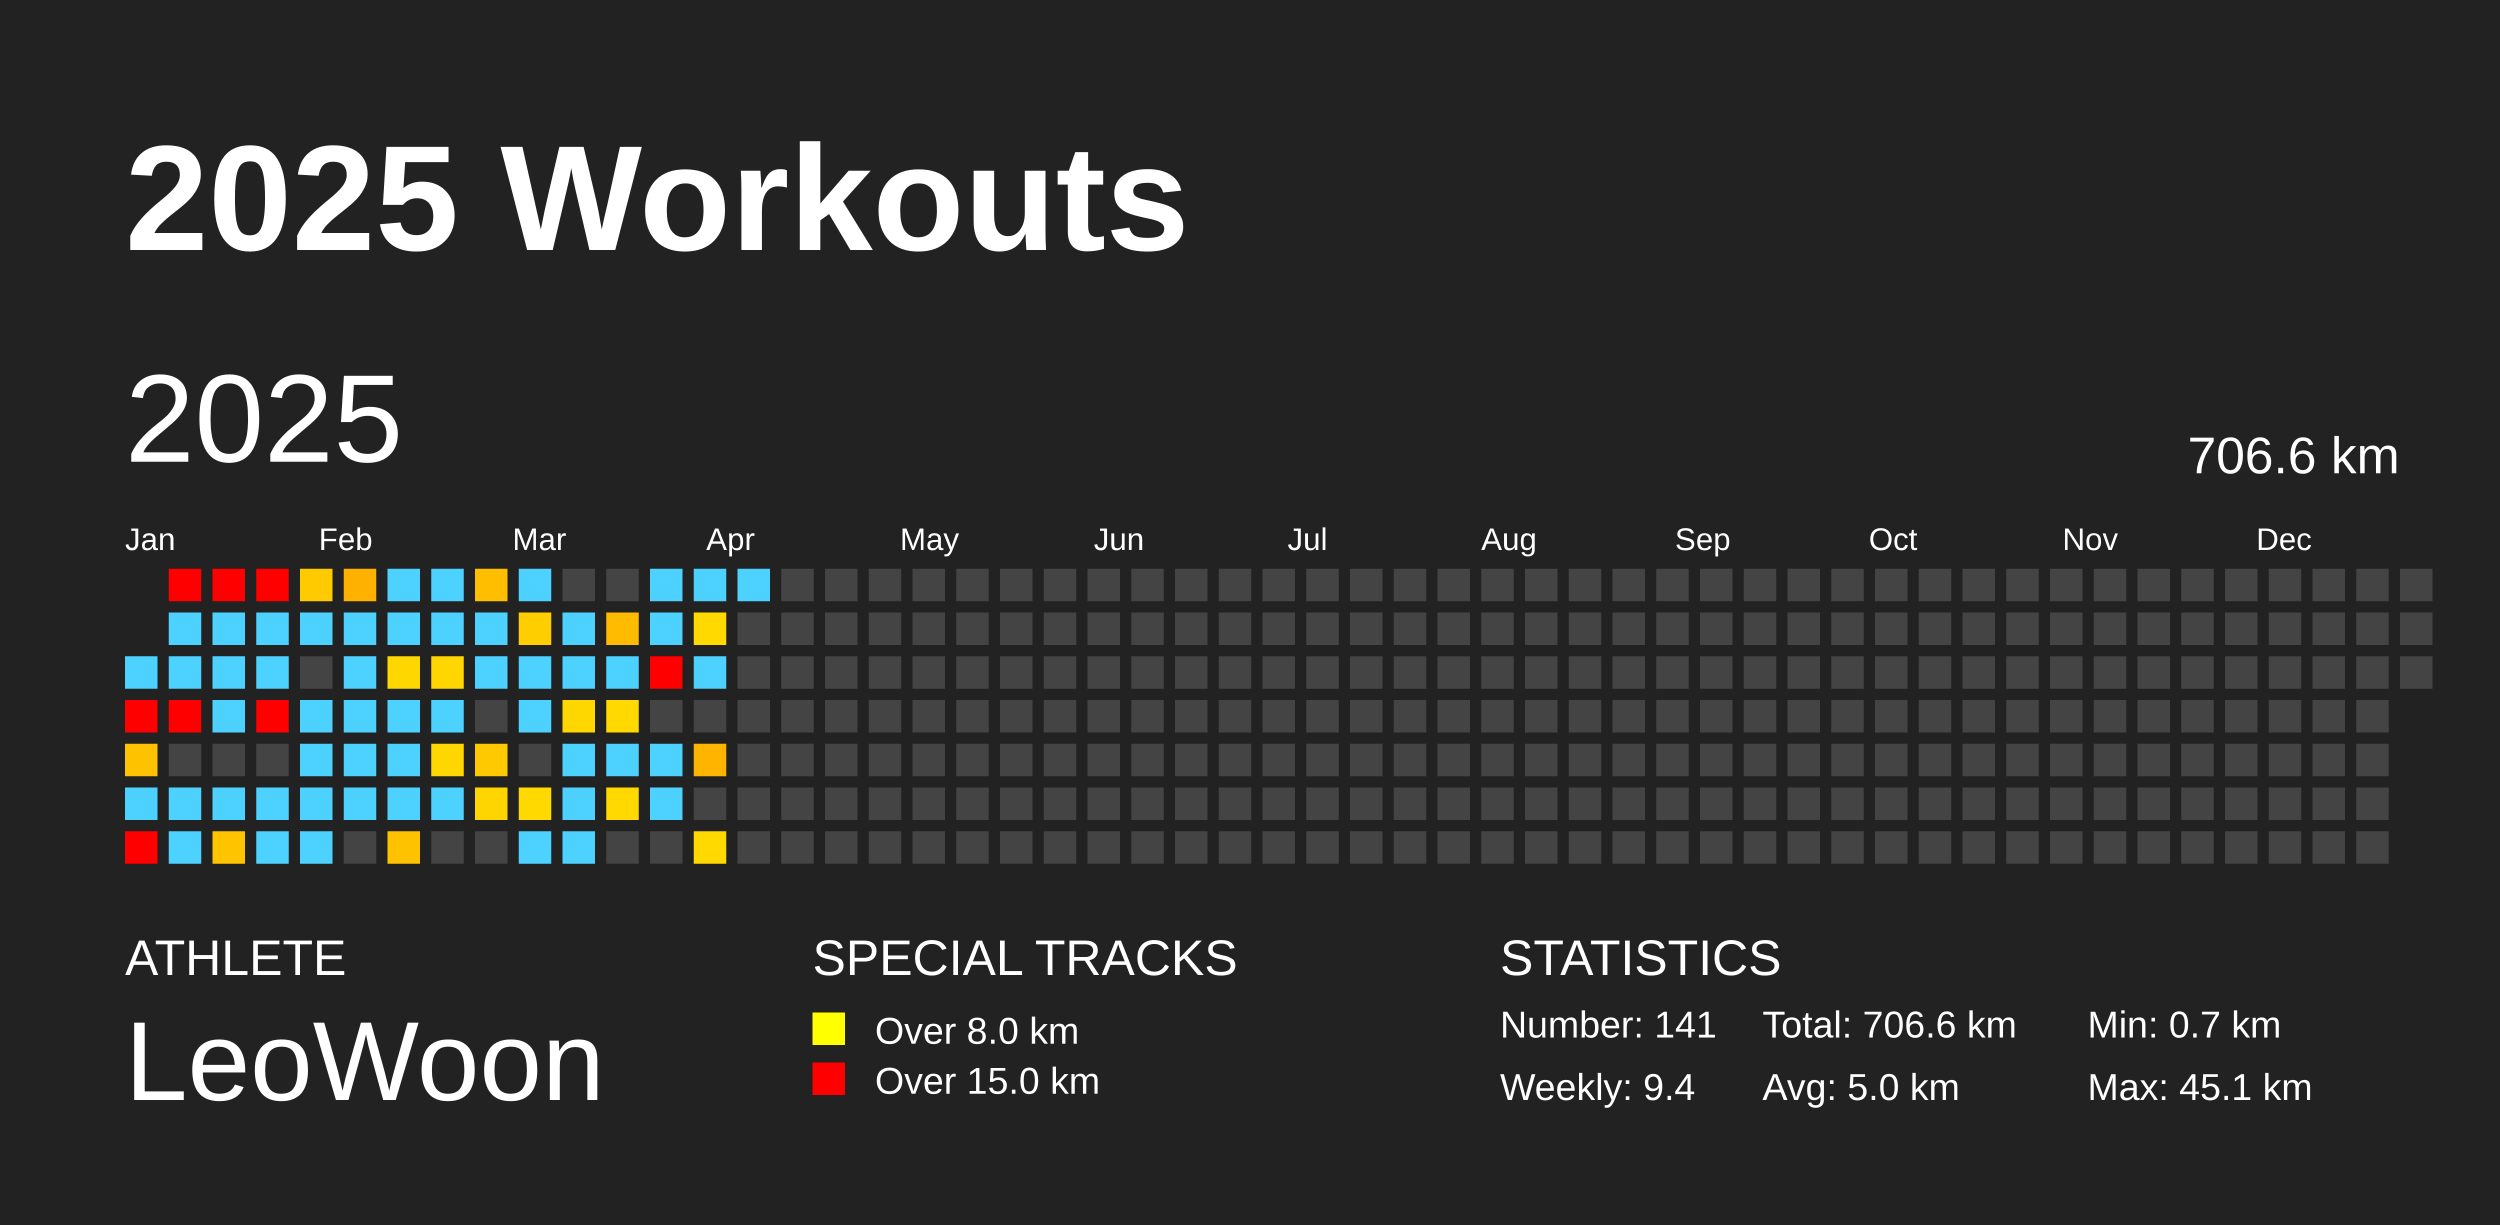
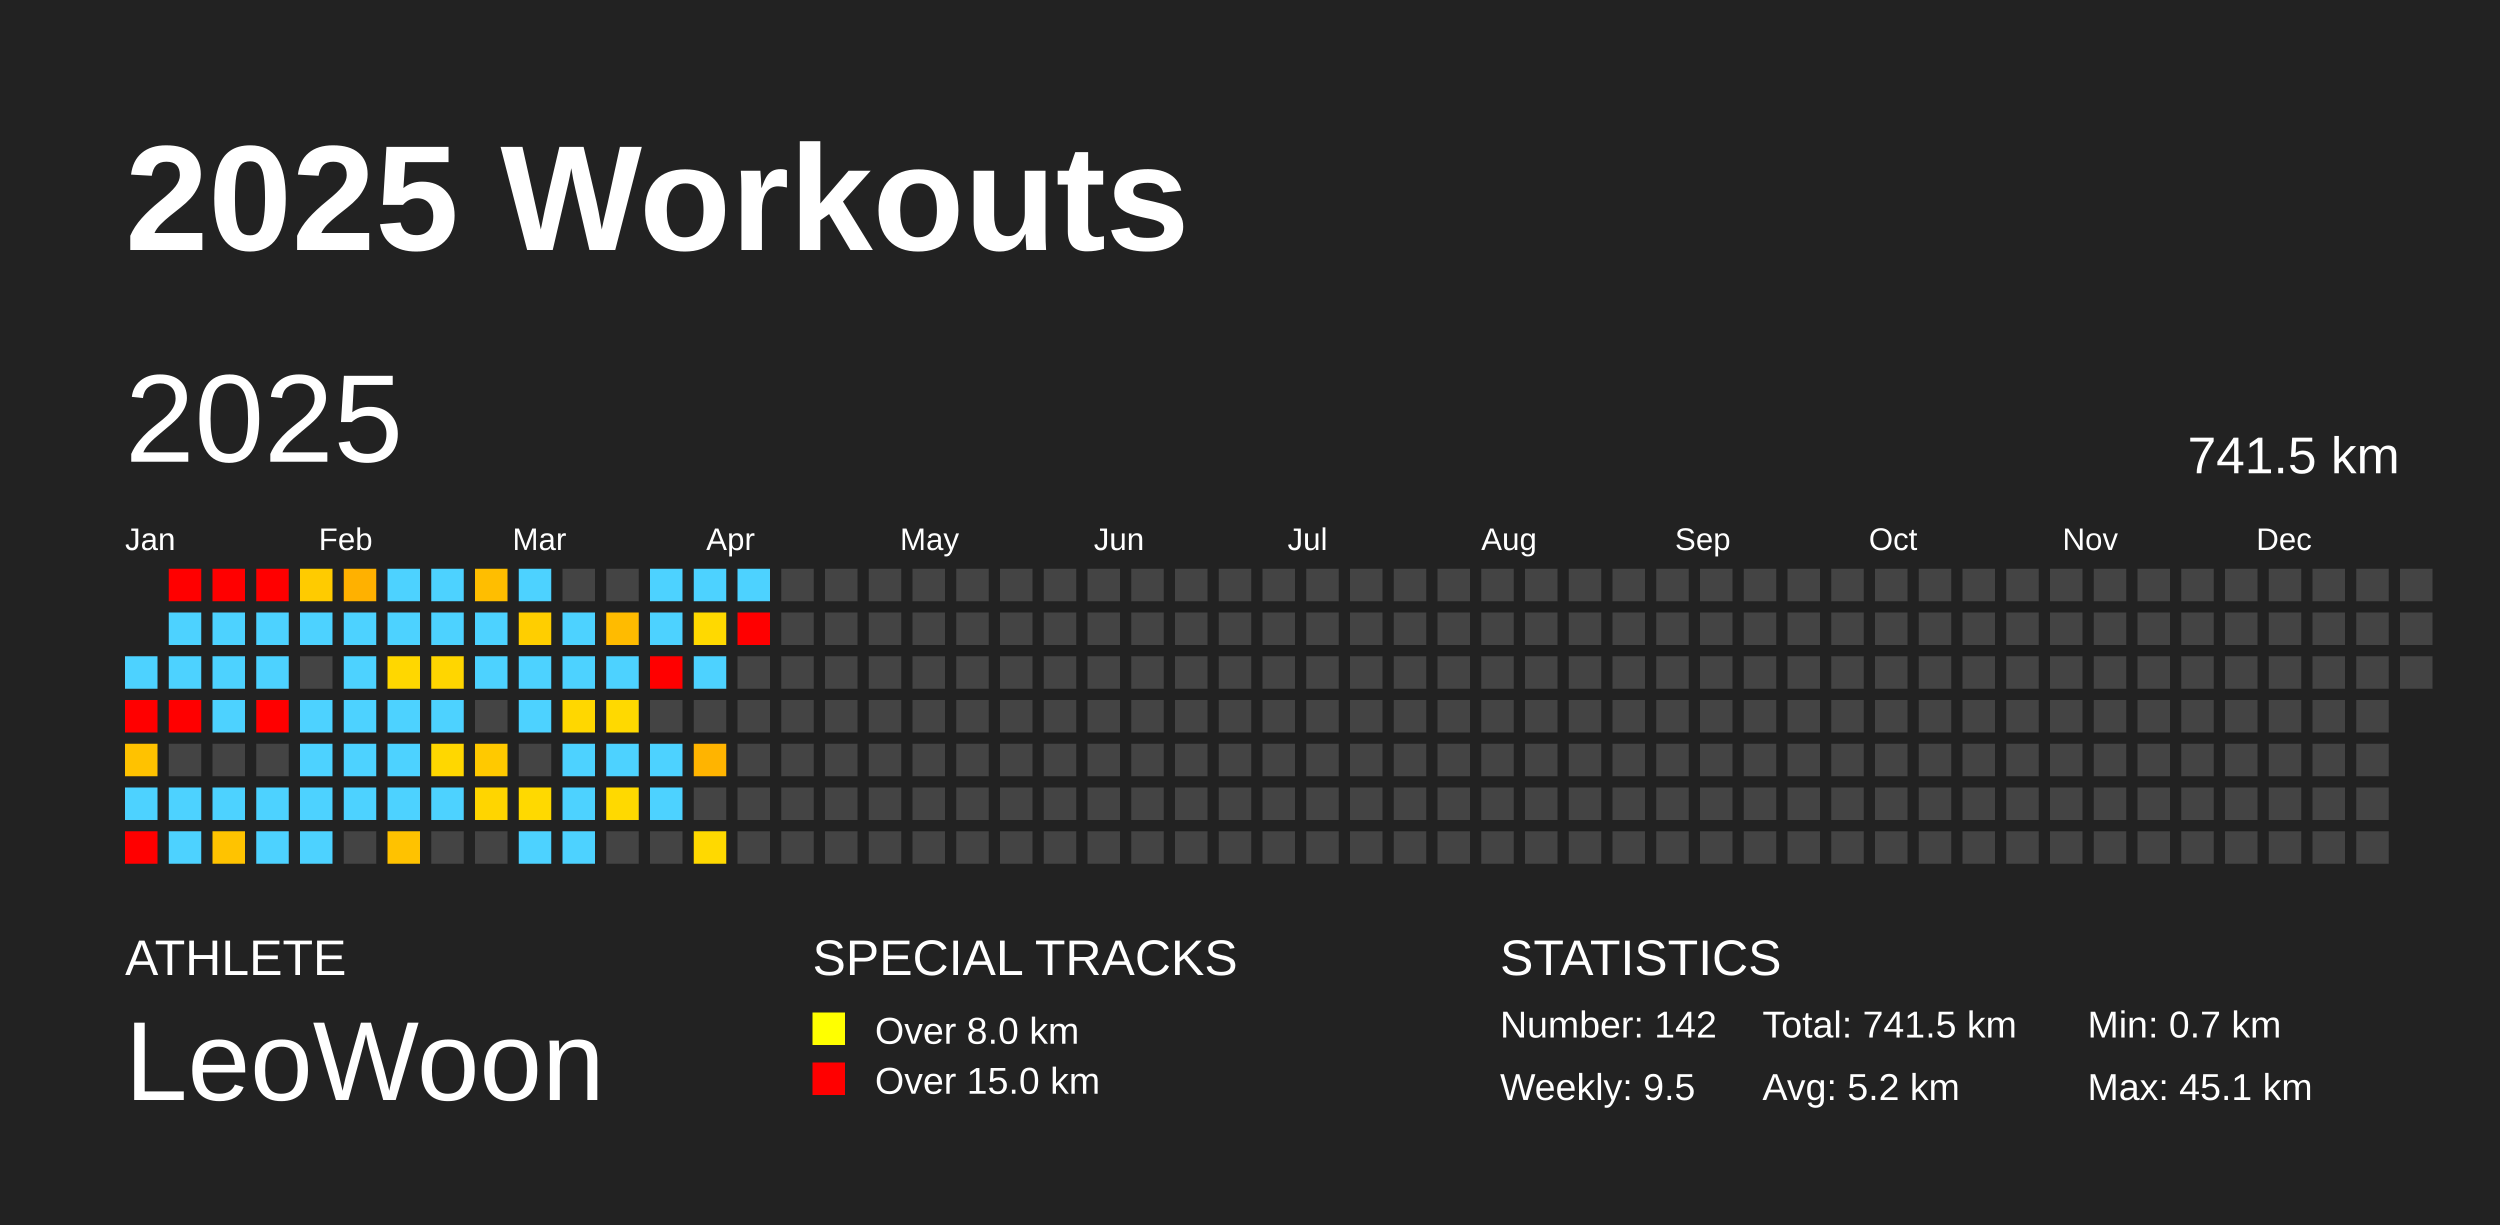
<svg xmlns="http://www.w3.org/2000/svg" baseProfile="full" height="98mm" version="1.1" viewBox="0,0,200,98" width="200mm">
  <defs />
  <rect fill="#222222" height="98" width="200" x="0" y="0" />
  <text fill="#FFFFFF" style="font-size:12px; font-family:Arial; font-weight:bold;" x="10" y="20">2025 Workouts</text>
  <text fill="#FFFFFF" style="font-size:4px; font-family:Arial" x="10" y="78">ATHLETE</text>
  <text fill="#FFFFFF" style="font-size:9px; font-family:Arial" x="10" y="88">LeoWoon</text>
  <text fill="#FFFFFF" style="font-size:4px; font-family:Arial" x="65" y="78">SPECIAL TRACKS</text>
  <rect fill="yellow" height="2.6" width="2.6" x="65" y="81" />
  <text fill="#FFFFFF" style="font-size:3px; font-family:Arial" x="70" y="83.5">Over 8.0 km</text>
  <rect fill="red" height="2.6" width="2.6" x="65" y="85" />
  <text fill="#FFFFFF" style="font-size:3px; font-family:Arial" x="70" y="87.5">Over 15.0 km</text>
  <text fill="#FFFFFF" style="font-size:4px; font-family:Arial" x="120" y="78">STATISTICS</text>
-   <text fill="#FFFFFF" style="font-size:3px; font-family:Arial" x="120" y="83">Number: 141</text>
-   <text fill="#FFFFFF" style="font-size:3px; font-family:Arial" x="120" y="88">Weekly: 9.4</text>
-   <text fill="#FFFFFF" style="font-size:3px; font-family:Arial" x="141" y="83">Total: 706.6 km</text>
-   <text fill="#FFFFFF" style="font-size:3px; font-family:Arial" x="141" y="88">Avg: 5.0 km</text>
+   <text fill="#FFFFFF" style="font-size:3px; font-family:Arial" x="120" y="83">Number: 142</text>
+   <text fill="#FFFFFF" style="font-size:3px; font-family:Arial" x="120" y="88">Weekly: 9.5</text>
+   <text fill="#FFFFFF" style="font-size:3px; font-family:Arial" x="141" y="83">Total: 741.5 km</text>
+   <text fill="#FFFFFF" style="font-size:3px; font-family:Arial" x="141" y="88">Avg: 5.2 km</text>
  <text fill="#FFFFFF" style="font-size:3px; font-family:Arial" x="167" y="83">Min: 0.7 km</text>
  <text fill="#FFFFFF" style="font-size:3px; font-family:Arial" x="167" y="88">Max: 45.1 km</text>
  <text dominant-baseline="hanging" fill="#FFFFFF" style="font-size:10.0px; font-family:Arial;" x="10" y="30">2025</text>
-   <text dominant-baseline="hanging" fill="#FFFFFF" style="font-size:4.125px; font-family:Arial;" x="175" y="35">706.6 km</text>
+   <text dominant-baseline="hanging" fill="#FFFFFF" style="font-size:4.125px; font-family:Arial;" x="175" y="35">741.5 km</text>
  <text fill="#FFFFFF" style="font-size:2.5px; font-family:Arial" x="10.0" y="44">Jan</text>
  <text fill="#FFFFFF" style="font-size:2.5px; font-family:Arial" x="25.5" y="44">Feb</text>
  <text fill="#FFFFFF" style="font-size:2.5px; font-family:Arial" x="41.0" y="44">Mar</text>
  <text fill="#FFFFFF" style="font-size:2.5px; font-family:Arial" x="56.5" y="44">Apr</text>
  <text fill="#FFFFFF" style="font-size:2.5px; font-family:Arial" x="72.0" y="44">May</text>
  <text fill="#FFFFFF" style="font-size:2.5px; font-family:Arial" x="87.5" y="44">Jun</text>
  <text fill="#FFFFFF" style="font-size:2.5px; font-family:Arial" x="103.0" y="44">Jul</text>
  <text fill="#FFFFFF" style="font-size:2.5px; font-family:Arial" x="118.5" y="44">Aug</text>
  <text fill="#FFFFFF" style="font-size:2.5px; font-family:Arial" x="134.0" y="44">Sep</text>
  <text fill="#FFFFFF" style="font-size:2.5px; font-family:Arial" x="149.5" y="44">Oct</text>
  <text fill="#FFFFFF" style="font-size:2.5px; font-family:Arial" x="165.0" y="44">Nov</text>
  <text fill="#FFFFFF" style="font-size:2.5px; font-family:Arial" x="180.5" y="44">Dec</text>
  <rect fill="#4dd2ff" height="2.6" width="2.6" x="10.0" y="52.5" />
  <rect fill="red" height="2.6" width="2.6" x="10.0" y="56.0" />
  <rect fill="#ffc200" height="2.6" width="2.6" x="10.0" y="59.5" />
  <rect fill="#4dd2ff" height="2.6" width="2.6" x="10.0" y="63.0" />
  <rect fill="red" height="2.6" width="2.6" x="10.0" y="66.5" />
  <rect fill="red" height="2.6" width="2.6" x="13.5" y="45.5" />
  <rect fill="#4dd2ff" height="2.6" width="2.6" x="13.5" y="49.0" />
  <rect fill="#4dd2ff" height="2.6" width="2.6" x="13.5" y="52.5" />
  <rect fill="red" height="2.6" width="2.6" x="13.5" y="56.0" />
  <rect fill="#444444" height="2.6" width="2.6" x="13.5" y="59.5" />
  <rect fill="#4dd2ff" height="2.6" width="2.6" x="13.5" y="63.0" />
  <rect fill="#4dd2ff" height="2.6" width="2.6" x="13.5" y="66.5" />
  <rect fill="red" height="2.6" width="2.6" x="17.0" y="45.5" />
  <rect fill="#4dd2ff" height="2.6" width="2.6" x="17.0" y="49.0" />
  <rect fill="#4dd2ff" height="2.6" width="2.6" x="17.0" y="52.5" />
  <rect fill="#4dd2ff" height="2.6" width="2.6" x="17.0" y="56.0" />
  <rect fill="#444444" height="2.6" width="2.6" x="17.0" y="59.5" />
  <rect fill="#4dd2ff" height="2.6" width="2.6" x="17.0" y="63.0" />
  <rect fill="#ffc300" height="2.6" width="2.6" x="17.0" y="66.5" />
  <rect fill="red" height="2.6" width="2.6" x="20.5" y="45.5" />
  <rect fill="#4dd2ff" height="2.6" width="2.6" x="20.5" y="49.0" />
  <rect fill="#4dd2ff" height="2.6" width="2.6" x="20.5" y="52.5" />
  <rect fill="red" height="2.6" width="2.6" x="20.5" y="56.0" />
  <rect fill="#444444" height="2.6" width="2.6" x="20.5" y="59.5" />
  <rect fill="#4dd2ff" height="2.6" width="2.6" x="20.5" y="63.0" />
  <rect fill="#4dd2ff" height="2.6" width="2.6" x="20.5" y="66.5" />
  <rect fill="#ffcb00" height="2.6" width="2.6" x="24.0" y="45.5" />
  <rect fill="#4dd2ff" height="2.6" width="2.6" x="24.0" y="49.0" />
  <rect fill="#444444" height="2.6" width="2.6" x="24.0" y="52.5" />
  <rect fill="#4dd2ff" height="2.6" width="2.6" x="24.0" y="56.0" />
  <rect fill="#4dd2ff" height="2.6" width="2.6" x="24.0" y="59.5" />
  <rect fill="#4dd2ff" height="2.6" width="2.6" x="24.0" y="63.0" />
  <rect fill="#4dd2ff" height="2.6" width="2.6" x="24.0" y="66.5" />
  <rect fill="#ffb100" height="2.6" width="2.6" x="27.5" y="45.5" />
  <rect fill="#4dd2ff" height="2.6" width="2.6" x="27.5" y="49.0" />
  <rect fill="#4dd2ff" height="2.6" width="2.6" x="27.5" y="52.5" />
  <rect fill="#4dd2ff" height="2.6" width="2.6" x="27.5" y="56.0" />
  <rect fill="#4dd2ff" height="2.6" width="2.6" x="27.5" y="59.5" />
  <rect fill="#4dd2ff" height="2.6" width="2.6" x="27.5" y="63.0" />
  <rect fill="#444444" height="2.6" width="2.6" x="27.5" y="66.5" />
  <rect fill="#4dd2ff" height="2.6" width="2.6" x="31.0" y="45.5" />
  <rect fill="#4dd2ff" height="2.6" width="2.6" x="31.0" y="49.0" />
  <rect fill="#ffd700" height="2.6" width="2.6" x="31.0" y="52.5" />
  <rect fill="#4dd2ff" height="2.6" width="2.6" x="31.0" y="56.0" />
  <rect fill="#4dd2ff" height="2.6" width="2.6" x="31.0" y="59.5" />
  <rect fill="#4dd2ff" height="2.6" width="2.6" x="31.0" y="63.0" />
  <rect fill="#ffc200" height="2.6" width="2.6" x="31.0" y="66.5" />
  <rect fill="#4dd2ff" height="2.6" width="2.6" x="34.5" y="45.5" />
  <rect fill="#4dd2ff" height="2.6" width="2.6" x="34.5" y="49.0" />
  <rect fill="#ffd600" height="2.6" width="2.6" x="34.5" y="52.5" />
  <rect fill="#4dd2ff" height="2.6" width="2.6" x="34.5" y="56.0" />
  <rect fill="#ffd700" height="2.6" width="2.6" x="34.5" y="59.5" />
  <rect fill="#4dd2ff" height="2.6" width="2.6" x="34.5" y="63.0" />
  <rect fill="#444444" height="2.6" width="2.6" x="34.5" y="66.5" />
  <rect fill="#ffbe00" height="2.6" width="2.6" x="38.0" y="45.5" />
  <rect fill="#4dd2ff" height="2.6" width="2.6" x="38.0" y="49.0" />
  <rect fill="#4dd2ff" height="2.6" width="2.6" x="38.0" y="52.5" />
  <rect fill="#444444" height="2.6" width="2.6" x="38.0" y="56.0" />
  <rect fill="#ffc900" height="2.6" width="2.6" x="38.0" y="59.5" />
  <rect fill="#ffd500" height="2.6" width="2.6" x="38.0" y="63.0" />
  <rect fill="#444444" height="2.6" width="2.6" x="38.0" y="66.5" />
  <rect fill="#4dd2ff" height="2.6" width="2.6" x="41.5" y="45.5" />
  <rect fill="#ffce00" height="2.6" width="2.6" x="41.5" y="49.0" />
  <rect fill="#4dd2ff" height="2.6" width="2.6" x="41.5" y="52.5" />
  <rect fill="#4dd2ff" height="2.6" width="2.6" x="41.5" y="56.0" />
  <rect fill="#444444" height="2.6" width="2.6" x="41.5" y="59.5" />
  <rect fill="#ffd900" height="2.6" width="2.6" x="41.5" y="63.0" />
  <rect fill="#4dd2ff" height="2.6" width="2.6" x="41.5" y="66.5" />
  <rect fill="#444444" height="2.6" width="2.6" x="45.0" y="45.5" />
  <rect fill="#4dd2ff" height="2.6" width="2.6" x="45.0" y="49.0" />
  <rect fill="#4dd2ff" height="2.6" width="2.6" x="45.0" y="52.5" />
  <rect fill="#ffd700" height="2.6" width="2.6" x="45.0" y="56.0" />
  <rect fill="#4dd2ff" height="2.6" width="2.6" x="45.0" y="59.5" />
  <rect fill="#4dd2ff" height="2.6" width="2.6" x="45.0" y="63.0" />
  <rect fill="#4dd2ff" height="2.6" width="2.6" x="45.0" y="66.5" />
  <rect fill="#444444" height="2.6" width="2.6" x="48.5" y="45.5" />
  <rect fill="#ffbb00" height="2.6" width="2.6" x="48.5" y="49.0" />
  <rect fill="#4dd2ff" height="2.6" width="2.6" x="48.5" y="52.5" />
  <rect fill="#ffd900" height="2.6" width="2.6" x="48.5" y="56.0" />
  <rect fill="#4dd2ff" height="2.6" width="2.6" x="48.5" y="59.5" />
  <rect fill="#ffd900" height="2.6" width="2.6" x="48.5" y="63.0" />
  <rect fill="#444444" height="2.6" width="2.6" x="48.5" y="66.5" />
  <rect fill="#4dd2ff" height="2.6" width="2.6" x="52.0" y="45.5" />
  <rect fill="#4dd2ff" height="2.6" width="2.6" x="52.0" y="49.0" />
  <rect fill="red" height="2.6" width="2.6" x="52.0" y="52.5" />
  <rect fill="#444444" height="2.6" width="2.6" x="52.0" y="56.0" />
  <rect fill="#4dd2ff" height="2.6" width="2.6" x="52.0" y="59.5" />
  <rect fill="#4dd2ff" height="2.6" width="2.6" x="52.0" y="63.0" />
  <rect fill="#444444" height="2.6" width="2.6" x="52.0" y="66.5" />
  <rect fill="#4dd2ff" height="2.6" width="2.6" x="55.5" y="45.5" />
  <rect fill="#ffd900" height="2.6" width="2.6" x="55.5" y="49.0" />
  <rect fill="#4dd2ff" height="2.6" width="2.6" x="55.5" y="52.5" />
  <rect fill="#444444" height="2.6" width="2.6" x="55.5" y="56.0" />
  <rect fill="#ffb400" height="2.6" width="2.6" x="55.5" y="59.5" />
  <rect fill="#444444" height="2.6" width="2.6" x="55.5" y="63.0" />
  <rect fill="#ffd900" height="2.6" width="2.6" x="55.5" y="66.5" />
  <rect fill="#4dd2ff" height="2.6" width="2.6" x="59.0" y="45.5" />
-   <rect fill="#444444" height="2.6" width="2.6" x="59.0" y="49.0" />
+   <rect fill="red" height="2.6" width="2.6" x="59.0" y="49.0" />
  <rect fill="#444444" height="2.6" width="2.6" x="59.0" y="52.5" />
  <rect fill="#444444" height="2.6" width="2.6" x="59.0" y="56.0" />
  <rect fill="#444444" height="2.6" width="2.6" x="59.0" y="59.5" />
  <rect fill="#444444" height="2.6" width="2.6" x="59.0" y="63.0" />
  <rect fill="#444444" height="2.6" width="2.6" x="59.0" y="66.5" />
  <rect fill="#444444" height="2.6" width="2.6" x="62.5" y="45.5" />
  <rect fill="#444444" height="2.6" width="2.6" x="62.5" y="49.0" />
  <rect fill="#444444" height="2.6" width="2.6" x="62.5" y="52.5" />
  <rect fill="#444444" height="2.6" width="2.6" x="62.5" y="56.0" />
  <rect fill="#444444" height="2.6" width="2.6" x="62.5" y="59.5" />
  <rect fill="#444444" height="2.6" width="2.6" x="62.5" y="63.0" />
  <rect fill="#444444" height="2.6" width="2.6" x="62.5" y="66.5" />
  <rect fill="#444444" height="2.6" width="2.6" x="66.0" y="45.5" />
  <rect fill="#444444" height="2.6" width="2.6" x="66.0" y="49.0" />
  <rect fill="#444444" height="2.6" width="2.6" x="66.0" y="52.5" />
  <rect fill="#444444" height="2.6" width="2.6" x="66.0" y="56.0" />
  <rect fill="#444444" height="2.6" width="2.6" x="66.0" y="59.5" />
  <rect fill="#444444" height="2.6" width="2.6" x="66.0" y="63.0" />
  <rect fill="#444444" height="2.6" width="2.6" x="66.0" y="66.5" />
  <rect fill="#444444" height="2.6" width="2.6" x="69.5" y="45.5" />
  <rect fill="#444444" height="2.6" width="2.6" x="69.5" y="49.0" />
  <rect fill="#444444" height="2.6" width="2.6" x="69.5" y="52.5" />
  <rect fill="#444444" height="2.6" width="2.6" x="69.5" y="56.0" />
  <rect fill="#444444" height="2.6" width="2.6" x="69.5" y="59.5" />
  <rect fill="#444444" height="2.6" width="2.6" x="69.5" y="63.0" />
  <rect fill="#444444" height="2.6" width="2.6" x="69.5" y="66.5" />
  <rect fill="#444444" height="2.6" width="2.6" x="73.0" y="45.5" />
  <rect fill="#444444" height="2.6" width="2.6" x="73.0" y="49.0" />
  <rect fill="#444444" height="2.6" width="2.6" x="73.0" y="52.5" />
  <rect fill="#444444" height="2.6" width="2.6" x="73.0" y="56.0" />
  <rect fill="#444444" height="2.6" width="2.6" x="73.0" y="59.5" />
  <rect fill="#444444" height="2.6" width="2.6" x="73.0" y="63.0" />
  <rect fill="#444444" height="2.6" width="2.6" x="73.0" y="66.5" />
  <rect fill="#444444" height="2.6" width="2.6" x="76.5" y="45.5" />
  <rect fill="#444444" height="2.6" width="2.6" x="76.5" y="49.0" />
  <rect fill="#444444" height="2.6" width="2.6" x="76.5" y="52.5" />
  <rect fill="#444444" height="2.6" width="2.6" x="76.5" y="56.0" />
  <rect fill="#444444" height="2.6" width="2.6" x="76.5" y="59.5" />
  <rect fill="#444444" height="2.6" width="2.6" x="76.5" y="63.0" />
  <rect fill="#444444" height="2.6" width="2.6" x="76.5" y="66.5" />
  <rect fill="#444444" height="2.6" width="2.6" x="80.0" y="45.5" />
  <rect fill="#444444" height="2.6" width="2.6" x="80.0" y="49.0" />
  <rect fill="#444444" height="2.6" width="2.6" x="80.0" y="52.5" />
  <rect fill="#444444" height="2.6" width="2.6" x="80.0" y="56.0" />
  <rect fill="#444444" height="2.6" width="2.6" x="80.0" y="59.5" />
  <rect fill="#444444" height="2.6" width="2.6" x="80.0" y="63.0" />
  <rect fill="#444444" height="2.6" width="2.6" x="80.0" y="66.5" />
  <rect fill="#444444" height="2.6" width="2.6" x="83.5" y="45.5" />
  <rect fill="#444444" height="2.6" width="2.6" x="83.5" y="49.0" />
  <rect fill="#444444" height="2.6" width="2.6" x="83.5" y="52.5" />
  <rect fill="#444444" height="2.6" width="2.6" x="83.5" y="56.0" />
  <rect fill="#444444" height="2.6" width="2.6" x="83.5" y="59.5" />
  <rect fill="#444444" height="2.6" width="2.6" x="83.5" y="63.0" />
  <rect fill="#444444" height="2.6" width="2.6" x="83.5" y="66.5" />
  <rect fill="#444444" height="2.6" width="2.6" x="87.0" y="45.5" />
  <rect fill="#444444" height="2.6" width="2.6" x="87.0" y="49.0" />
  <rect fill="#444444" height="2.6" width="2.6" x="87.0" y="52.5" />
  <rect fill="#444444" height="2.6" width="2.6" x="87.0" y="56.0" />
  <rect fill="#444444" height="2.6" width="2.6" x="87.0" y="59.5" />
  <rect fill="#444444" height="2.6" width="2.6" x="87.0" y="63.0" />
  <rect fill="#444444" height="2.6" width="2.6" x="87.0" y="66.5" />
  <rect fill="#444444" height="2.6" width="2.6" x="90.5" y="45.5" />
  <rect fill="#444444" height="2.6" width="2.6" x="90.5" y="49.0" />
  <rect fill="#444444" height="2.6" width="2.6" x="90.5" y="52.5" />
  <rect fill="#444444" height="2.6" width="2.6" x="90.5" y="56.0" />
  <rect fill="#444444" height="2.6" width="2.6" x="90.5" y="59.5" />
  <rect fill="#444444" height="2.6" width="2.6" x="90.5" y="63.0" />
  <rect fill="#444444" height="2.6" width="2.6" x="90.5" y="66.5" />
  <rect fill="#444444" height="2.6" width="2.6" x="94.0" y="45.5" />
  <rect fill="#444444" height="2.6" width="2.6" x="94.0" y="49.0" />
  <rect fill="#444444" height="2.6" width="2.6" x="94.0" y="52.5" />
  <rect fill="#444444" height="2.6" width="2.6" x="94.0" y="56.0" />
  <rect fill="#444444" height="2.6" width="2.6" x="94.0" y="59.5" />
  <rect fill="#444444" height="2.6" width="2.6" x="94.0" y="63.0" />
  <rect fill="#444444" height="2.6" width="2.6" x="94.0" y="66.5" />
  <rect fill="#444444" height="2.6" width="2.6" x="97.5" y="45.5" />
  <rect fill="#444444" height="2.6" width="2.6" x="97.5" y="49.0" />
  <rect fill="#444444" height="2.6" width="2.6" x="97.5" y="52.5" />
  <rect fill="#444444" height="2.6" width="2.6" x="97.5" y="56.0" />
  <rect fill="#444444" height="2.6" width="2.6" x="97.5" y="59.5" />
  <rect fill="#444444" height="2.6" width="2.6" x="97.5" y="63.0" />
  <rect fill="#444444" height="2.6" width="2.6" x="97.5" y="66.5" />
  <rect fill="#444444" height="2.6" width="2.6" x="101.0" y="45.5" />
  <rect fill="#444444" height="2.6" width="2.6" x="101.0" y="49.0" />
  <rect fill="#444444" height="2.6" width="2.6" x="101.0" y="52.5" />
  <rect fill="#444444" height="2.6" width="2.6" x="101.0" y="56.0" />
  <rect fill="#444444" height="2.6" width="2.6" x="101.0" y="59.5" />
  <rect fill="#444444" height="2.6" width="2.6" x="101.0" y="63.0" />
  <rect fill="#444444" height="2.6" width="2.6" x="101.0" y="66.5" />
  <rect fill="#444444" height="2.6" width="2.6" x="104.5" y="45.5" />
  <rect fill="#444444" height="2.6" width="2.6" x="104.5" y="49.0" />
  <rect fill="#444444" height="2.6" width="2.6" x="104.5" y="52.5" />
  <rect fill="#444444" height="2.6" width="2.6" x="104.5" y="56.0" />
  <rect fill="#444444" height="2.6" width="2.6" x="104.5" y="59.5" />
  <rect fill="#444444" height="2.6" width="2.6" x="104.5" y="63.0" />
  <rect fill="#444444" height="2.6" width="2.6" x="104.5" y="66.5" />
  <rect fill="#444444" height="2.6" width="2.6" x="108.0" y="45.5" />
  <rect fill="#444444" height="2.6" width="2.6" x="108.0" y="49.0" />
  <rect fill="#444444" height="2.6" width="2.6" x="108.0" y="52.5" />
  <rect fill="#444444" height="2.6" width="2.6" x="108.0" y="56.0" />
  <rect fill="#444444" height="2.6" width="2.6" x="108.0" y="59.5" />
  <rect fill="#444444" height="2.6" width="2.6" x="108.0" y="63.0" />
  <rect fill="#444444" height="2.6" width="2.6" x="108.0" y="66.5" />
  <rect fill="#444444" height="2.6" width="2.6" x="111.5" y="45.5" />
  <rect fill="#444444" height="2.6" width="2.6" x="111.5" y="49.0" />
  <rect fill="#444444" height="2.6" width="2.6" x="111.5" y="52.5" />
  <rect fill="#444444" height="2.6" width="2.6" x="111.5" y="56.0" />
  <rect fill="#444444" height="2.6" width="2.6" x="111.5" y="59.5" />
  <rect fill="#444444" height="2.6" width="2.6" x="111.5" y="63.0" />
  <rect fill="#444444" height="2.6" width="2.6" x="111.5" y="66.5" />
  <rect fill="#444444" height="2.6" width="2.6" x="115.0" y="45.5" />
  <rect fill="#444444" height="2.6" width="2.6" x="115.0" y="49.0" />
  <rect fill="#444444" height="2.6" width="2.6" x="115.0" y="52.5" />
  <rect fill="#444444" height="2.6" width="2.6" x="115.0" y="56.0" />
  <rect fill="#444444" height="2.6" width="2.6" x="115.0" y="59.5" />
  <rect fill="#444444" height="2.6" width="2.6" x="115.0" y="63.0" />
  <rect fill="#444444" height="2.6" width="2.6" x="115.0" y="66.5" />
  <rect fill="#444444" height="2.6" width="2.6" x="118.5" y="45.5" />
  <rect fill="#444444" height="2.6" width="2.6" x="118.5" y="49.0" />
  <rect fill="#444444" height="2.6" width="2.6" x="118.5" y="52.5" />
  <rect fill="#444444" height="2.6" width="2.6" x="118.5" y="56.0" />
  <rect fill="#444444" height="2.6" width="2.6" x="118.5" y="59.5" />
  <rect fill="#444444" height="2.6" width="2.6" x="118.5" y="63.0" />
  <rect fill="#444444" height="2.6" width="2.6" x="118.5" y="66.5" />
  <rect fill="#444444" height="2.6" width="2.6" x="122.0" y="45.5" />
  <rect fill="#444444" height="2.6" width="2.6" x="122.0" y="49.0" />
  <rect fill="#444444" height="2.6" width="2.6" x="122.0" y="52.5" />
  <rect fill="#444444" height="2.6" width="2.6" x="122.0" y="56.0" />
  <rect fill="#444444" height="2.6" width="2.6" x="122.0" y="59.5" />
  <rect fill="#444444" height="2.6" width="2.6" x="122.0" y="63.0" />
  <rect fill="#444444" height="2.6" width="2.6" x="122.0" y="66.5" />
  <rect fill="#444444" height="2.6" width="2.6" x="125.5" y="45.5" />
  <rect fill="#444444" height="2.6" width="2.6" x="125.5" y="49.0" />
  <rect fill="#444444" height="2.6" width="2.6" x="125.5" y="52.5" />
  <rect fill="#444444" height="2.6" width="2.6" x="125.5" y="56.0" />
  <rect fill="#444444" height="2.6" width="2.6" x="125.5" y="59.5" />
  <rect fill="#444444" height="2.6" width="2.6" x="125.5" y="63.0" />
  <rect fill="#444444" height="2.6" width="2.6" x="125.5" y="66.5" />
  <rect fill="#444444" height="2.6" width="2.6" x="129.0" y="45.5" />
  <rect fill="#444444" height="2.6" width="2.6" x="129.0" y="49.0" />
  <rect fill="#444444" height="2.6" width="2.6" x="129.0" y="52.5" />
  <rect fill="#444444" height="2.6" width="2.6" x="129.0" y="56.0" />
  <rect fill="#444444" height="2.6" width="2.6" x="129.0" y="59.5" />
  <rect fill="#444444" height="2.6" width="2.6" x="129.0" y="63.0" />
  <rect fill="#444444" height="2.6" width="2.6" x="129.0" y="66.5" />
  <rect fill="#444444" height="2.6" width="2.6" x="132.5" y="45.5" />
  <rect fill="#444444" height="2.6" width="2.6" x="132.5" y="49.0" />
  <rect fill="#444444" height="2.6" width="2.6" x="132.5" y="52.5" />
  <rect fill="#444444" height="2.6" width="2.6" x="132.5" y="56.0" />
  <rect fill="#444444" height="2.6" width="2.6" x="132.5" y="59.5" />
  <rect fill="#444444" height="2.6" width="2.6" x="132.5" y="63.0" />
  <rect fill="#444444" height="2.6" width="2.6" x="132.5" y="66.5" />
  <rect fill="#444444" height="2.6" width="2.6" x="136.0" y="45.5" />
  <rect fill="#444444" height="2.6" width="2.6" x="136.0" y="49.0" />
  <rect fill="#444444" height="2.6" width="2.6" x="136.0" y="52.5" />
  <rect fill="#444444" height="2.6" width="2.6" x="136.0" y="56.0" />
  <rect fill="#444444" height="2.6" width="2.6" x="136.0" y="59.5" />
  <rect fill="#444444" height="2.6" width="2.6" x="136.0" y="63.0" />
  <rect fill="#444444" height="2.6" width="2.6" x="136.0" y="66.5" />
  <rect fill="#444444" height="2.6" width="2.6" x="139.5" y="45.5" />
  <rect fill="#444444" height="2.6" width="2.6" x="139.5" y="49.0" />
  <rect fill="#444444" height="2.6" width="2.6" x="139.5" y="52.5" />
  <rect fill="#444444" height="2.6" width="2.6" x="139.5" y="56.0" />
  <rect fill="#444444" height="2.6" width="2.6" x="139.5" y="59.5" />
  <rect fill="#444444" height="2.6" width="2.6" x="139.5" y="63.0" />
  <rect fill="#444444" height="2.6" width="2.6" x="139.5" y="66.5" />
  <rect fill="#444444" height="2.6" width="2.6" x="143.0" y="45.5" />
  <rect fill="#444444" height="2.6" width="2.6" x="143.0" y="49.0" />
  <rect fill="#444444" height="2.6" width="2.6" x="143.0" y="52.5" />
  <rect fill="#444444" height="2.6" width="2.6" x="143.0" y="56.0" />
  <rect fill="#444444" height="2.6" width="2.6" x="143.0" y="59.5" />
  <rect fill="#444444" height="2.6" width="2.6" x="143.0" y="63.0" />
  <rect fill="#444444" height="2.6" width="2.6" x="143.0" y="66.5" />
  <rect fill="#444444" height="2.6" width="2.6" x="146.5" y="45.5" />
  <rect fill="#444444" height="2.6" width="2.6" x="146.5" y="49.0" />
  <rect fill="#444444" height="2.6" width="2.6" x="146.5" y="52.5" />
  <rect fill="#444444" height="2.6" width="2.6" x="146.5" y="56.0" />
  <rect fill="#444444" height="2.6" width="2.6" x="146.5" y="59.5" />
  <rect fill="#444444" height="2.6" width="2.6" x="146.5" y="63.0" />
  <rect fill="#444444" height="2.6" width="2.6" x="146.5" y="66.5" />
  <rect fill="#444444" height="2.6" width="2.6" x="150.0" y="45.5" />
  <rect fill="#444444" height="2.6" width="2.6" x="150.0" y="49.0" />
  <rect fill="#444444" height="2.6" width="2.6" x="150.0" y="52.5" />
  <rect fill="#444444" height="2.6" width="2.6" x="150.0" y="56.0" />
  <rect fill="#444444" height="2.6" width="2.6" x="150.0" y="59.5" />
  <rect fill="#444444" height="2.6" width="2.6" x="150.0" y="63.0" />
  <rect fill="#444444" height="2.6" width="2.6" x="150.0" y="66.5" />
  <rect fill="#444444" height="2.6" width="2.6" x="153.5" y="45.5" />
  <rect fill="#444444" height="2.6" width="2.6" x="153.5" y="49.0" />
  <rect fill="#444444" height="2.6" width="2.6" x="153.5" y="52.5" />
  <rect fill="#444444" height="2.6" width="2.6" x="153.5" y="56.0" />
  <rect fill="#444444" height="2.6" width="2.6" x="153.5" y="59.5" />
  <rect fill="#444444" height="2.6" width="2.6" x="153.5" y="63.0" />
  <rect fill="#444444" height="2.6" width="2.6" x="153.5" y="66.5" />
  <rect fill="#444444" height="2.6" width="2.6" x="157.0" y="45.5" />
  <rect fill="#444444" height="2.6" width="2.6" x="157.0" y="49.0" />
  <rect fill="#444444" height="2.6" width="2.6" x="157.0" y="52.5" />
  <rect fill="#444444" height="2.6" width="2.6" x="157.0" y="56.0" />
  <rect fill="#444444" height="2.6" width="2.6" x="157.0" y="59.5" />
  <rect fill="#444444" height="2.6" width="2.6" x="157.0" y="63.0" />
  <rect fill="#444444" height="2.6" width="2.6" x="157.0" y="66.5" />
  <rect fill="#444444" height="2.6" width="2.6" x="160.5" y="45.5" />
  <rect fill="#444444" height="2.6" width="2.6" x="160.5" y="49.0" />
  <rect fill="#444444" height="2.6" width="2.6" x="160.5" y="52.5" />
  <rect fill="#444444" height="2.6" width="2.6" x="160.5" y="56.0" />
  <rect fill="#444444" height="2.6" width="2.6" x="160.5" y="59.5" />
  <rect fill="#444444" height="2.6" width="2.6" x="160.5" y="63.0" />
  <rect fill="#444444" height="2.6" width="2.6" x="160.5" y="66.5" />
  <rect fill="#444444" height="2.6" width="2.6" x="164.0" y="45.5" />
  <rect fill="#444444" height="2.6" width="2.6" x="164.0" y="49.0" />
  <rect fill="#444444" height="2.6" width="2.6" x="164.0" y="52.5" />
  <rect fill="#444444" height="2.6" width="2.6" x="164.0" y="56.0" />
  <rect fill="#444444" height="2.6" width="2.6" x="164.0" y="59.5" />
  <rect fill="#444444" height="2.6" width="2.6" x="164.0" y="63.0" />
  <rect fill="#444444" height="2.6" width="2.6" x="164.0" y="66.5" />
  <rect fill="#444444" height="2.6" width="2.6" x="167.5" y="45.5" />
  <rect fill="#444444" height="2.6" width="2.6" x="167.5" y="49.0" />
  <rect fill="#444444" height="2.6" width="2.6" x="167.5" y="52.5" />
  <rect fill="#444444" height="2.6" width="2.6" x="167.5" y="56.0" />
  <rect fill="#444444" height="2.6" width="2.6" x="167.5" y="59.5" />
  <rect fill="#444444" height="2.6" width="2.6" x="167.5" y="63.0" />
  <rect fill="#444444" height="2.6" width="2.6" x="167.5" y="66.5" />
  <rect fill="#444444" height="2.6" width="2.6" x="171.0" y="45.5" />
  <rect fill="#444444" height="2.6" width="2.6" x="171.0" y="49.0" />
  <rect fill="#444444" height="2.6" width="2.6" x="171.0" y="52.5" />
  <rect fill="#444444" height="2.6" width="2.6" x="171.0" y="56.0" />
  <rect fill="#444444" height="2.6" width="2.6" x="171.0" y="59.5" />
  <rect fill="#444444" height="2.6" width="2.6" x="171.0" y="63.0" />
  <rect fill="#444444" height="2.6" width="2.6" x="171.0" y="66.5" />
  <rect fill="#444444" height="2.6" width="2.6" x="174.5" y="45.5" />
  <rect fill="#444444" height="2.6" width="2.6" x="174.5" y="49.0" />
  <rect fill="#444444" height="2.6" width="2.6" x="174.5" y="52.5" />
  <rect fill="#444444" height="2.6" width="2.6" x="174.5" y="56.0" />
  <rect fill="#444444" height="2.6" width="2.6" x="174.5" y="59.5" />
  <rect fill="#444444" height="2.6" width="2.6" x="174.5" y="63.0" />
  <rect fill="#444444" height="2.6" width="2.6" x="174.5" y="66.5" />
  <rect fill="#444444" height="2.6" width="2.6" x="178.0" y="45.5" />
  <rect fill="#444444" height="2.6" width="2.6" x="178.0" y="49.0" />
  <rect fill="#444444" height="2.6" width="2.6" x="178.0" y="52.5" />
  <rect fill="#444444" height="2.6" width="2.6" x="178.0" y="56.0" />
  <rect fill="#444444" height="2.6" width="2.6" x="178.0" y="59.5" />
  <rect fill="#444444" height="2.6" width="2.6" x="178.0" y="63.0" />
  <rect fill="#444444" height="2.6" width="2.6" x="178.0" y="66.5" />
  <rect fill="#444444" height="2.6" width="2.6" x="181.5" y="45.5" />
  <rect fill="#444444" height="2.6" width="2.6" x="181.5" y="49.0" />
  <rect fill="#444444" height="2.6" width="2.6" x="181.5" y="52.5" />
  <rect fill="#444444" height="2.6" width="2.6" x="181.5" y="56.0" />
  <rect fill="#444444" height="2.6" width="2.6" x="181.5" y="59.5" />
  <rect fill="#444444" height="2.6" width="2.6" x="181.5" y="63.0" />
  <rect fill="#444444" height="2.6" width="2.6" x="181.5" y="66.5" />
  <rect fill="#444444" height="2.6" width="2.6" x="185.0" y="45.5" />
  <rect fill="#444444" height="2.6" width="2.6" x="185.0" y="49.0" />
  <rect fill="#444444" height="2.6" width="2.6" x="185.0" y="52.5" />
  <rect fill="#444444" height="2.6" width="2.6" x="185.0" y="56.0" />
  <rect fill="#444444" height="2.6" width="2.6" x="185.0" y="59.5" />
  <rect fill="#444444" height="2.6" width="2.6" x="185.0" y="63.0" />
  <rect fill="#444444" height="2.6" width="2.6" x="185.0" y="66.5" />
  <rect fill="#444444" height="2.6" width="2.6" x="188.5" y="45.5" />
  <rect fill="#444444" height="2.6" width="2.6" x="188.5" y="49.0" />
  <rect fill="#444444" height="2.6" width="2.6" x="188.5" y="52.5" />
  <rect fill="#444444" height="2.6" width="2.6" x="188.5" y="56.0" />
  <rect fill="#444444" height="2.6" width="2.6" x="188.5" y="59.5" />
  <rect fill="#444444" height="2.6" width="2.6" x="188.5" y="63.0" />
  <rect fill="#444444" height="2.6" width="2.6" x="188.5" y="66.5" />
  <rect fill="#444444" height="2.6" width="2.6" x="192.0" y="45.5" />
  <rect fill="#444444" height="2.6" width="2.6" x="192.0" y="49.0" />
  <rect fill="#444444" height="2.6" width="2.6" x="192.0" y="52.5" />
</svg>
